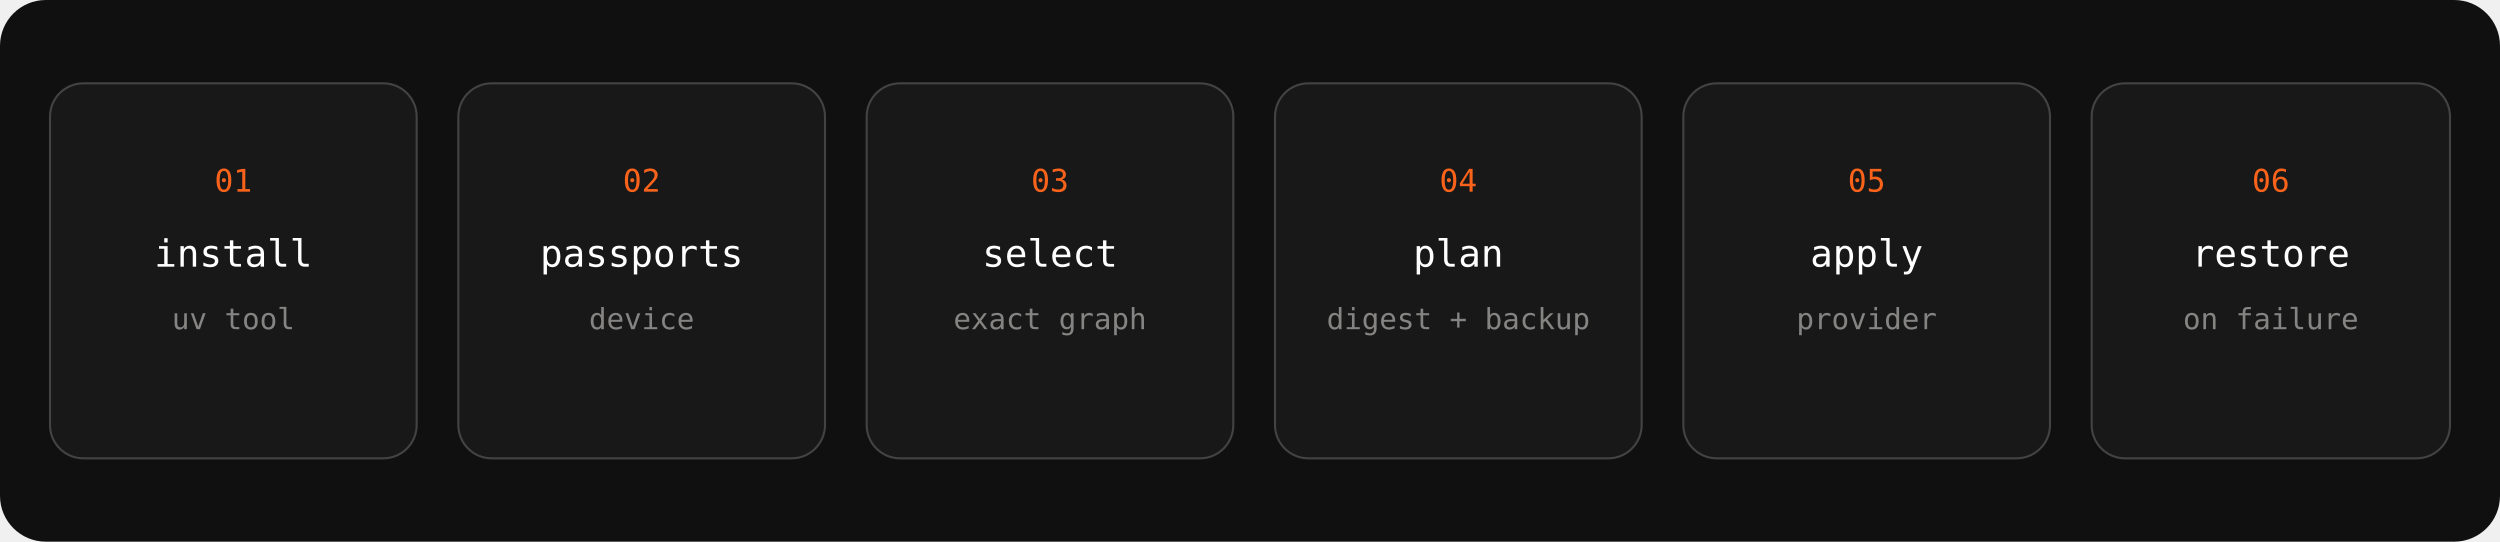
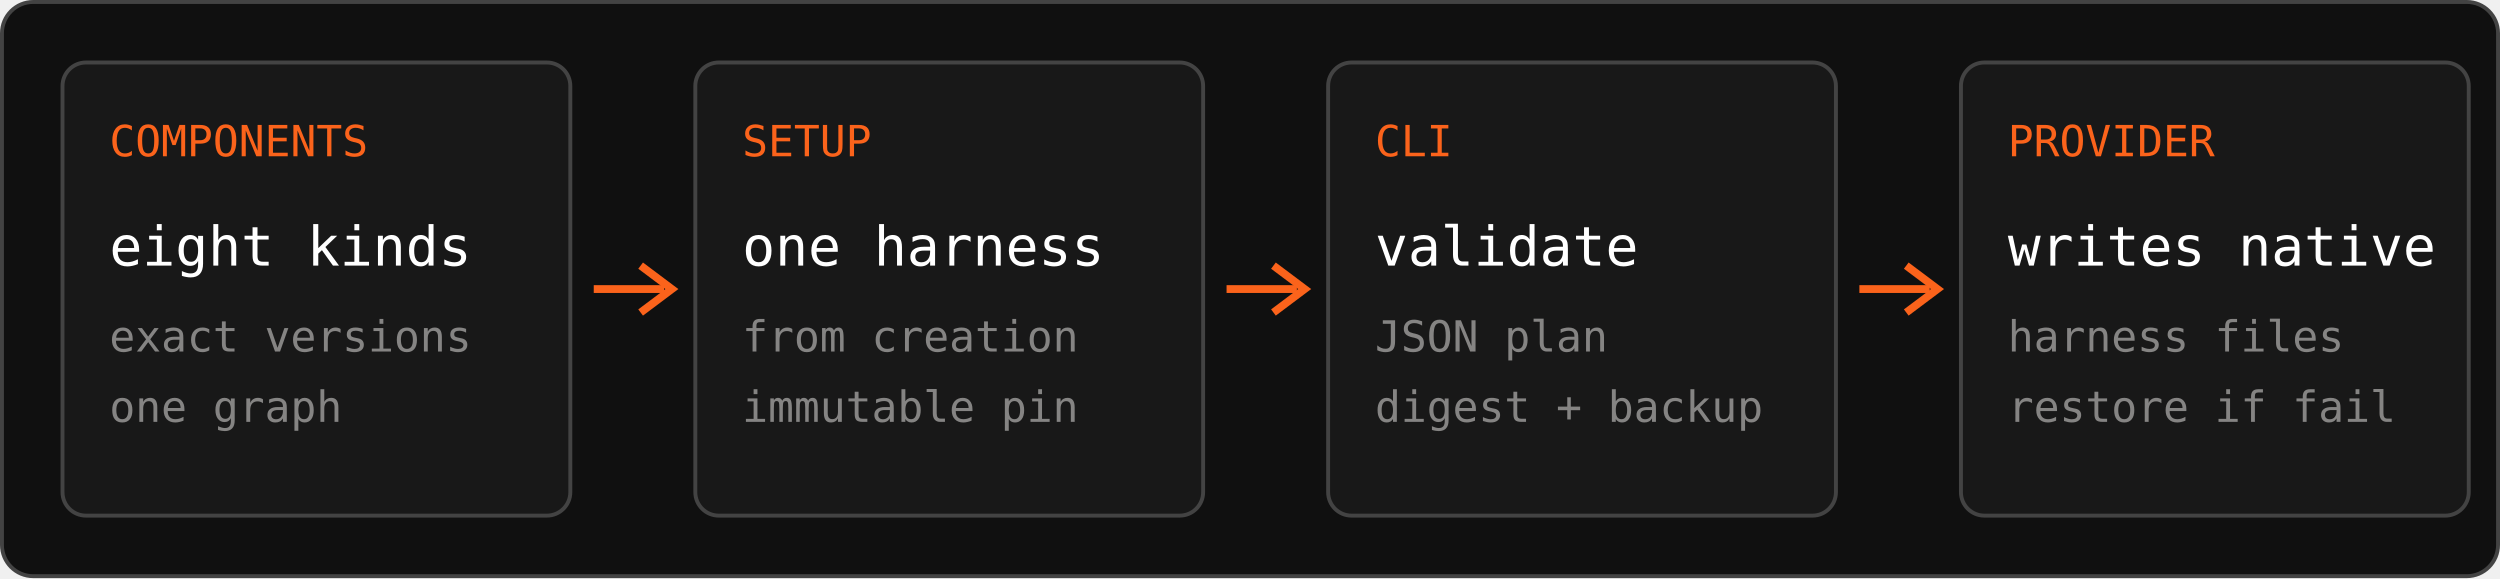
- <svg xmlns="http://www.w3.org/2000/svg" width="1200" height="260" viewBox="0 0 1200 260" role="img" aria-labelledby="t d">
-   <rect width="1200" height="260" rx="22" fill="#101010" />
-   <g font-family="ui-monospace, SFMono-Regular, Menlo, monospace">
-     <g>
-       <rect x="24" y="40" width="176" height="180" rx="16" fill="#181818" stroke="#434343" />
-       <text x="112" y="92" text-anchor="middle" font-size="15" fill="#fb631b">01</text>
-       <text x="112" y="128" text-anchor="middle" font-size="18" fill="#ffffff">install</text>
-       <text x="112" y="158" text-anchor="middle" font-size="14" fill="#858483">uv tool</text>
-     </g>
-     <g>
-       <rect x="220" y="40" width="176" height="180" rx="16" fill="#181818" stroke="#434343" />
-       <text x="308" y="92" text-anchor="middle" font-size="15" fill="#fb631b">02</text>
-       <text x="308" y="128" text-anchor="middle" font-size="18" fill="#ffffff">passports</text>
-       <text x="308" y="158" text-anchor="middle" font-size="14" fill="#858483">device</text>
-     </g>
-     <g>
-       <rect x="416" y="40" width="176" height="180" rx="16" fill="#181818" stroke="#434343" />
-       <text x="504" y="92" text-anchor="middle" font-size="15" fill="#fb631b">03</text>
-       <text x="504" y="128" text-anchor="middle" font-size="18" fill="#ffffff">select</text>
-       <text x="504" y="158" text-anchor="middle" font-size="14" fill="#858483">exact graph</text>
-     </g>
-     <g>
-       <rect x="612" y="40" width="176" height="180" rx="16" fill="#181818" stroke="#434343" />
-       <text x="700" y="92" text-anchor="middle" font-size="15" fill="#fb631b">04</text>
-       <text x="700" y="128" text-anchor="middle" font-size="18" fill="#ffffff">plan</text>
-       <text x="700" y="158" text-anchor="middle" font-size="14" fill="#858483">digest + backup</text>
-     </g>
-     <g>
-       <rect x="808" y="40" width="176" height="180" rx="16" fill="#181818" stroke="#434343" />
-       <text x="896" y="92" text-anchor="middle" font-size="15" fill="#fb631b">05</text>
-       <text x="896" y="128" text-anchor="middle" font-size="18" fill="#ffffff">apply</text>
-       <text x="896" y="158" text-anchor="middle" font-size="14" fill="#858483">provider</text>
-     </g>
-     <g>
-       <rect x="1004" y="40" width="172" height="180" rx="16" fill="#181818" stroke="#434343" />
-       <text x="1090" y="92" text-anchor="middle" font-size="15" fill="#fb631b">06</text>
-       <text x="1090" y="128" text-anchor="middle" font-size="18" fill="#ffffff">restore</text>
-       <text x="1090" y="158" text-anchor="middle" font-size="14" fill="#858483">on failure</text>
-     </g>
+ <svg xmlns="http://www.w3.org/2000/svg" width="640" height="148" viewBox="0 0 640 148" role="img" aria-labelledby="t d">
+   <rect x="0.5" y="0.5" width="639" height="147" rx="8" fill="#101010" stroke="#434343" />
+   <g font-family="ui-monospace, SFMono-Regular, Menlo, Consolas, monospace">
+     <rect x="16" y="16" width="130" height="116" rx="6" fill="#181818" stroke="#434343" />
+     <text x="28" y="40" font-size="11" fill="#fb631b">COMPONENTS</text>
+     <text x="28" y="68" font-size="14" fill="#ffffff">eight kinds</text>
+     <text x="28" y="90" font-size="11" fill="#858483">exact versions</text>
+     <text x="28" y="108" font-size="11" fill="#858483">one graph</text>
+   </g>
+   <path d="M152 74h18" stroke="#fb631b" stroke-width="2" />
+   <path d="m164 68 8 6-8 6" fill="none" stroke="#fb631b" stroke-width="2" />
+   <g font-family="ui-monospace, SFMono-Regular, Menlo, Consolas, monospace">
+     <rect x="178" y="16" width="130" height="116" rx="6" fill="#181818" stroke="#434343" />
+     <text x="190" y="40" font-size="11" fill="#fb631b">SETUP</text>
+     <text x="190" y="68" font-size="14" fill="#ffffff">one harness</text>
+     <text x="190" y="90" font-size="11" fill="#858483">from creation</text>
+     <text x="190" y="108" font-size="11" fill="#858483">immutable pin</text>
+   </g>
+   <path d="M314 74h18" stroke="#fb631b" stroke-width="2" />
+   <path d="m326 68 8 6-8 6" fill="none" stroke="#fb631b" stroke-width="2" />
+   <g font-family="ui-monospace, SFMono-Regular, Menlo, Consolas, monospace">
+     <rect x="340" y="16" width="130" height="116" rx="6" fill="#181818" stroke="#434343" />
+     <text x="352" y="40" font-size="11" fill="#fb631b">CLI</text>
+     <text x="352" y="68" font-size="14" fill="#ffffff">validate</text>
+     <text x="352" y="90" font-size="11" fill="#858483">JSON plan</text>
+     <text x="352" y="108" font-size="11" fill="#858483">digest + backup</text>
+   </g>
+   <path d="M476 74h18" stroke="#fb631b" stroke-width="2" />
+   <path d="m488 68 8 6-8 6" fill="none" stroke="#fb631b" stroke-width="2" />
+   <g font-family="ui-monospace, SFMono-Regular, Menlo, Consolas, monospace">
+     <rect x="502" y="16" width="130" height="116" rx="6" fill="#181818" stroke="#434343" />
+     <text x="514" y="40" font-size="11" fill="#fb631b">PROVIDER</text>
+     <text x="514" y="68" font-size="14" fill="#ffffff">writes native</text>
+     <text x="514" y="90" font-size="11" fill="#858483">harness files</text>
+     <text x="514" y="108" font-size="11" fill="#858483">restore if fail</text>
  </g>
</svg>
